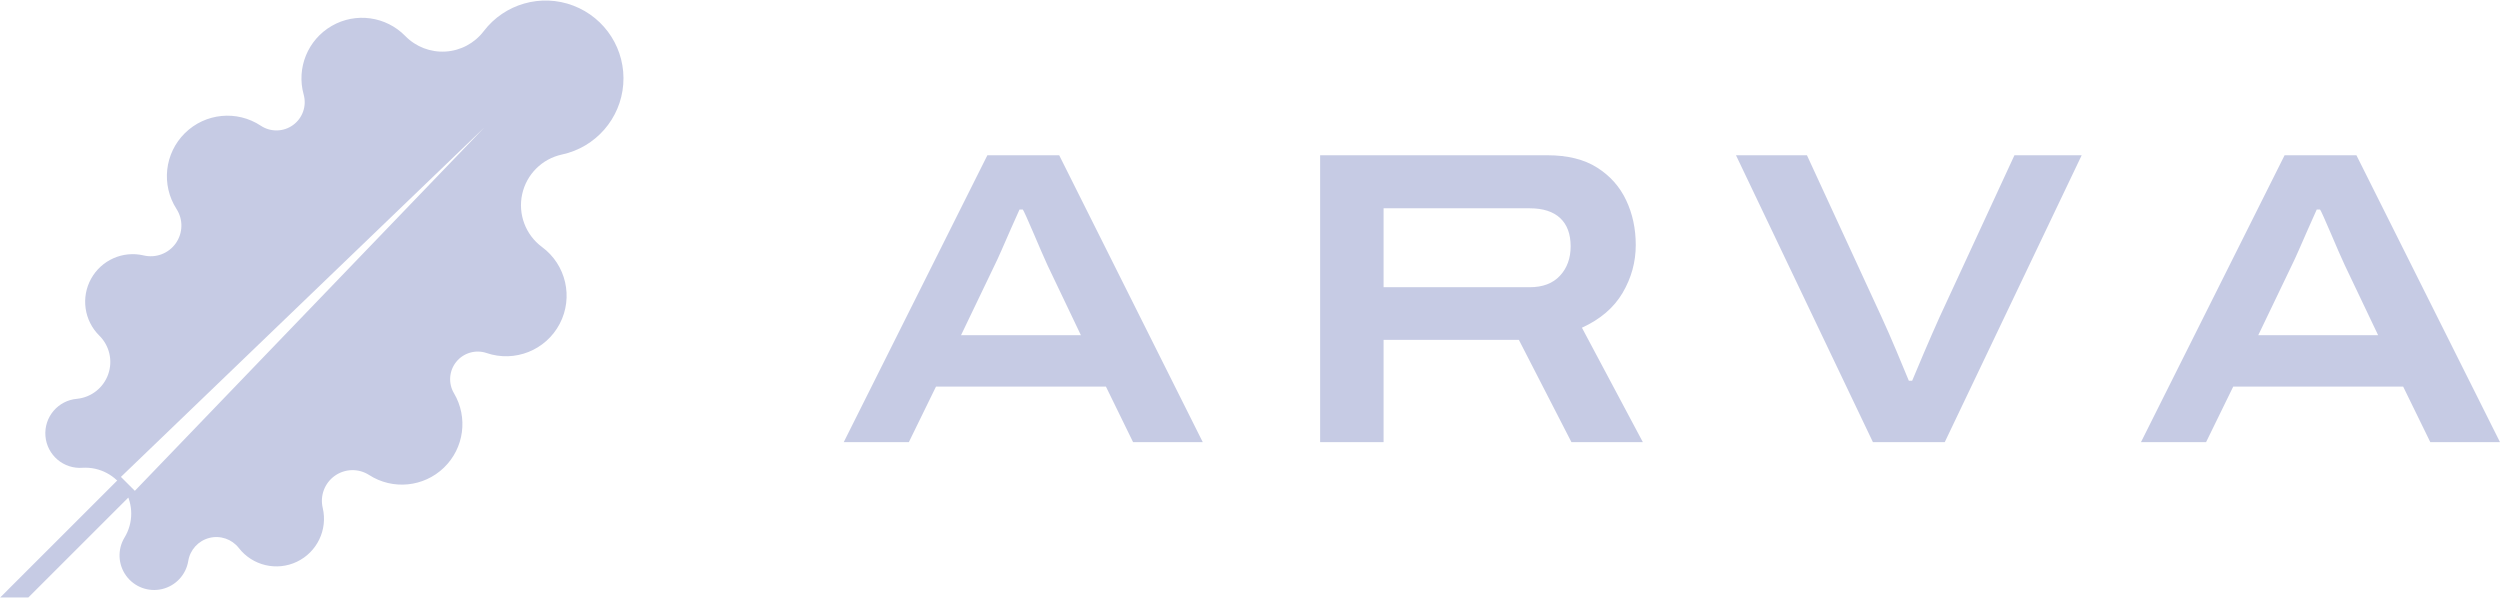
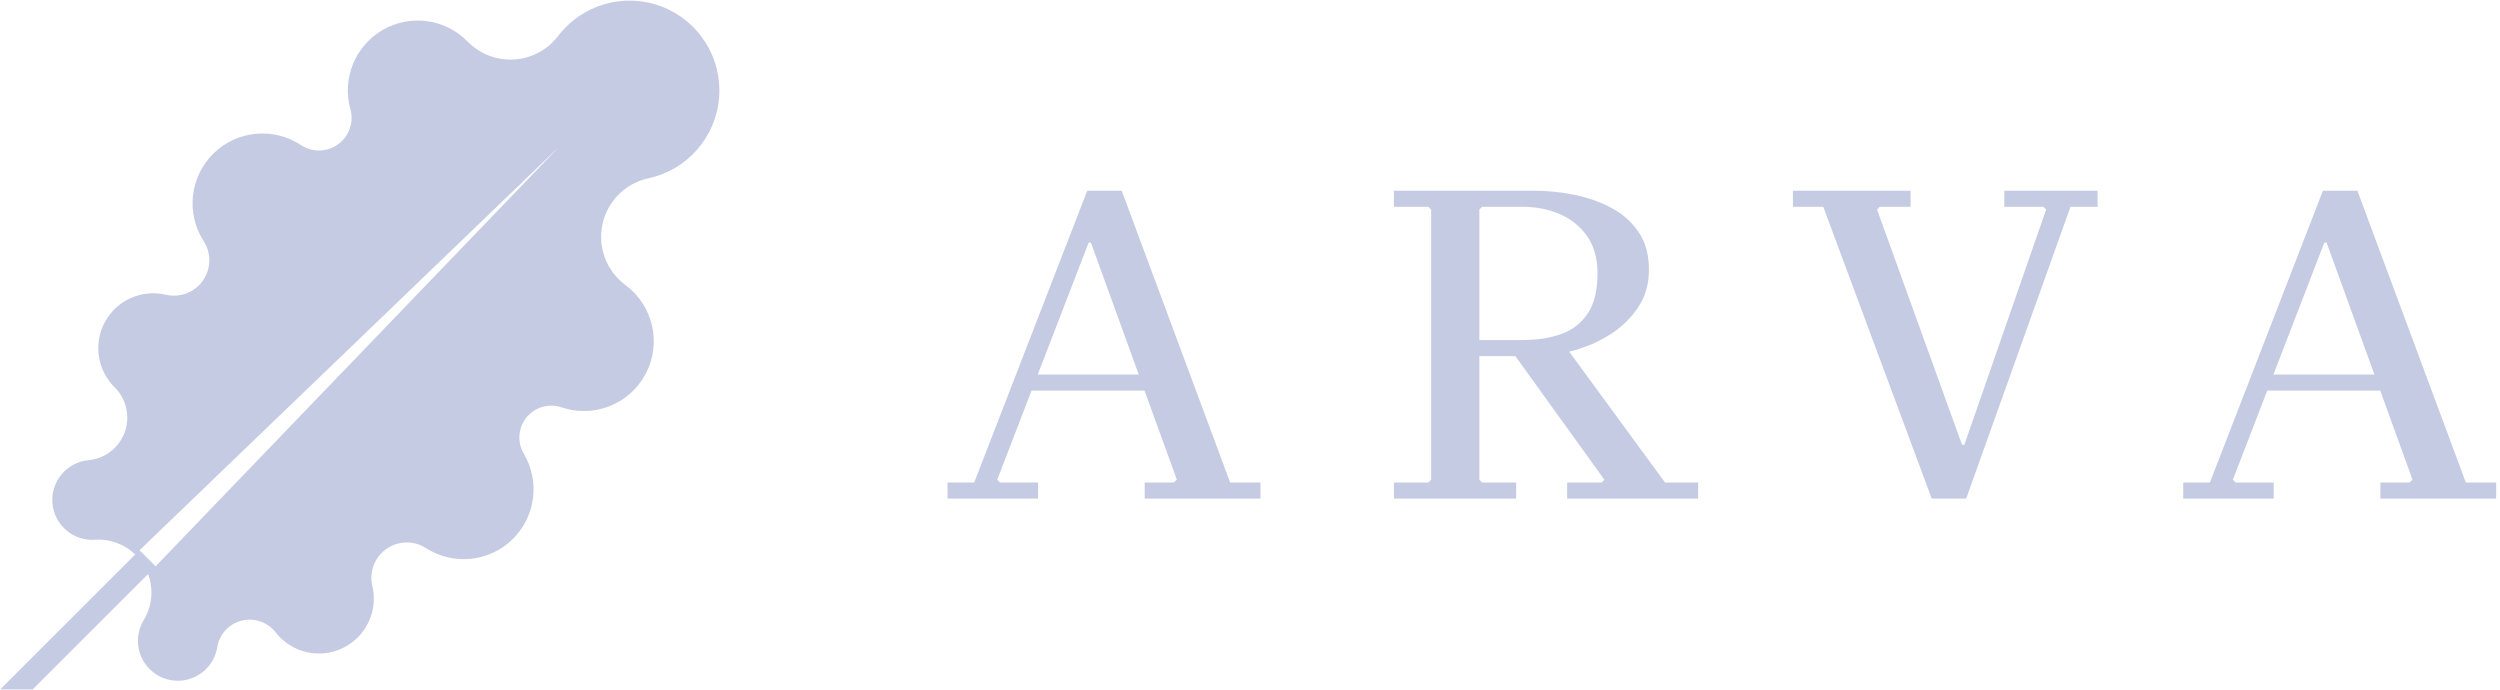
- <svg xmlns="http://www.w3.org/2000/svg" viewBox="3 5 376.63 90">
+ <svg xmlns="http://www.w3.org/2000/svg" viewBox="3 5 326.42 90">
  <path fill="#C6CBE4" d="M15.46 75.47A5.21 5.21 0 0 1 14.62 65.08A5.58 5.58 0 0 0 17.96 55.56A7.17 7.17 0 0 1 24.64 43.48A4.62 4.62 0 0 0 29.59 36.48A9.12 9.12 0 0 1 42.29 23.94A4.26 4.26 0 0 0 48.75 19.25A9.12 9.12 0 0 1 64.06 10.43A7.82 7.82 0 0 0 75.87 9.7A11.73 11.73 0 1 1 87.66 28.28A7.82 7.82 0 0 0 84.64 42.2A9.12 9.12 0 0 1 76.29 58.18A4.16 4.16 0 0 0 71.39 64.24A9.12 9.12 0 0 1 58.61 76.56A4.62 4.62 0 0 0 51.62 81.52A7.17 7.17 0 0 1 38.98 87.56A4.29 4.29 0 0 0 31.36 89.52A5.21 5.21 0 1 1 21.76 85.98A6.92 6.92 0 0 0 15.46 75.47ZM21.21 76.84L23.33 78.96L7.27 95.01L3.03 95.01ZM22.77 79.51L75.98 24.19L20.65 77.39Z" />
-   <path fill="#C6CBE4" d="M139.92 71.61L130.11 71.61L151.75 28.39L162.57 28.39L184.20 71.61L173.70 71.61L169.61 63.24L144.01 63.24L139.92 71.61ZM152.82 45.00L147.78 55.50L165.84 55.50L160.80 44.94Q160.49 44.24 159.89 42.89Q159.30 41.54 158.70 40.12Q158.10 38.71 157.63 37.67Q157.16 36.63 157.09 36.57L157.09 36.57L156.59 36.57Q156.02 37.83 155.30 39.46Q154.58 41.10 153.92 42.61Q153.26 44.12 152.82 45.00L152.82 45.00ZM211.44 71.61L201.88 71.61L201.88 28.39L236.10 28.39Q240.69 28.39 243.61 30.25Q246.54 32.10 247.98 35.16Q249.43 38.21 249.43 41.92L249.43 41.92Q249.43 45.75 247.45 49.12Q245.47 52.48 241.32 54.37L241.32 54.37L250.50 71.61L239.74 71.61L231.82 56.20L211.44 56.20L211.44 71.61ZM211.44 36.38L211.44 48.27L233.45 48.27Q236.41 48.27 238.01 46.54Q239.62 44.81 239.62 42.11L239.62 42.11Q239.62 39.34 238.05 37.86Q236.47 36.38 233.45 36.38L233.45 36.38L211.44 36.38ZM295.98 71.61L285.16 71.61L264.53 28.39L275.22 28.39L286.48 52.80Q287.55 55.13 288.71 57.89Q289.88 60.66 290.57 62.36L290.57 62.36L291.07 62.36Q291.76 60.72 292.89 58.05Q294.03 55.38 295.16 52.86L295.16 52.86L306.48 28.39L316.61 28.39L295.98 71.61ZM335.35 71.61L325.54 71.61L347.18 28.39L358.00 28.39L379.63 71.61L369.13 71.61L365.04 63.24L339.44 63.24L335.35 71.61ZM348.25 45.00L343.21 55.50L361.27 55.50L356.24 44.94Q355.92 44.24 355.32 42.89Q354.73 41.54 354.13 40.12Q353.53 38.71 353.06 37.67Q352.59 36.63 352.52 36.57L352.52 36.57L352.02 36.57Q351.45 37.83 350.73 39.46Q350.01 41.10 349.35 42.61Q348.69 44.12 348.25 45.00L348.25 45.00Z" />
+   <path fill="#C6CBE4" d="M138.54 70.10L126.72 70.10L126.72 68L130.20 68L144.96 29.90L149.46 29.90L163.62 68L167.58 68L167.58 70.10L152.46 70.10L152.46 68L156.24 68L156.66 67.64L145.44 36.68L145.14 36.68L133.20 67.64L133.56 68L138.54 68L138.54 70.10ZM154.68 56.00L136.38 56.00L136.38 53.90L154.68 53.90L154.68 56.00ZM224.72 70.10L207.62 70.10L207.62 68L212.12 68L212.48 67.64L200.30 50.72L207.74 50.72L220.40 68L224.72 68L224.72 70.10ZM185 29.90L203.30 29.90Q205.94 29.90 208.58 30.44Q211.22 30.98 213.41 32.15Q215.60 33.32 216.95 35.30Q218.30 37.28 218.30 40.22L218.30 40.22Q218.30 43.04 216.86 45.17Q215.42 47.30 213.17 48.71Q210.92 50.12 208.31 50.81Q205.70 51.50 203.30 51.50L203.30 51.50L193.46 51.50L196.16 48.80L196.16 67.64L196.52 68L200.96 68L200.96 70.10L185 70.10L185 68L189.50 68L189.86 67.64L189.86 32.36L189.50 32.00L185 32.00L185 29.90ZM196.16 32.36L196.16 52.10L193.46 49.40L201.80 49.40Q204.56 49.40 206.75 48.65Q208.94 47.90 210.26 46.01Q211.58 44.12 211.58 40.70L211.58 40.70Q211.58 37.76 210.23 35.84Q208.88 33.92 206.66 32.96Q204.44 32.00 201.80 32.00L201.80 32.00L196.52 32.00L196.16 32.36ZM264.70 32.00L264.70 29.90L276.88 29.90L276.88 32.00L273.34 32.00L259.72 70.10L255.22 70.10L241.06 32.00L237.10 32.00L237.10 29.90L252.46 29.90L252.46 32.00L248.44 32.00L248.08 32.36L259.18 63.08L259.48 63.08L270.16 32.36L269.80 32.00L264.70 32.00ZM299.88 70.10L288.06 70.10L288.06 68L291.54 68L306.30 29.90L310.80 29.90L324.96 68L328.92 68L328.92 70.10L313.80 70.10L313.80 68L317.58 68L318.00 67.64L306.78 36.68L306.48 36.68L294.54 67.64L294.90 68L299.88 68L299.88 70.10ZM316.02 56.00L297.72 56.00L297.72 53.90L316.02 53.90L316.02 56.00Z" />
</svg>
